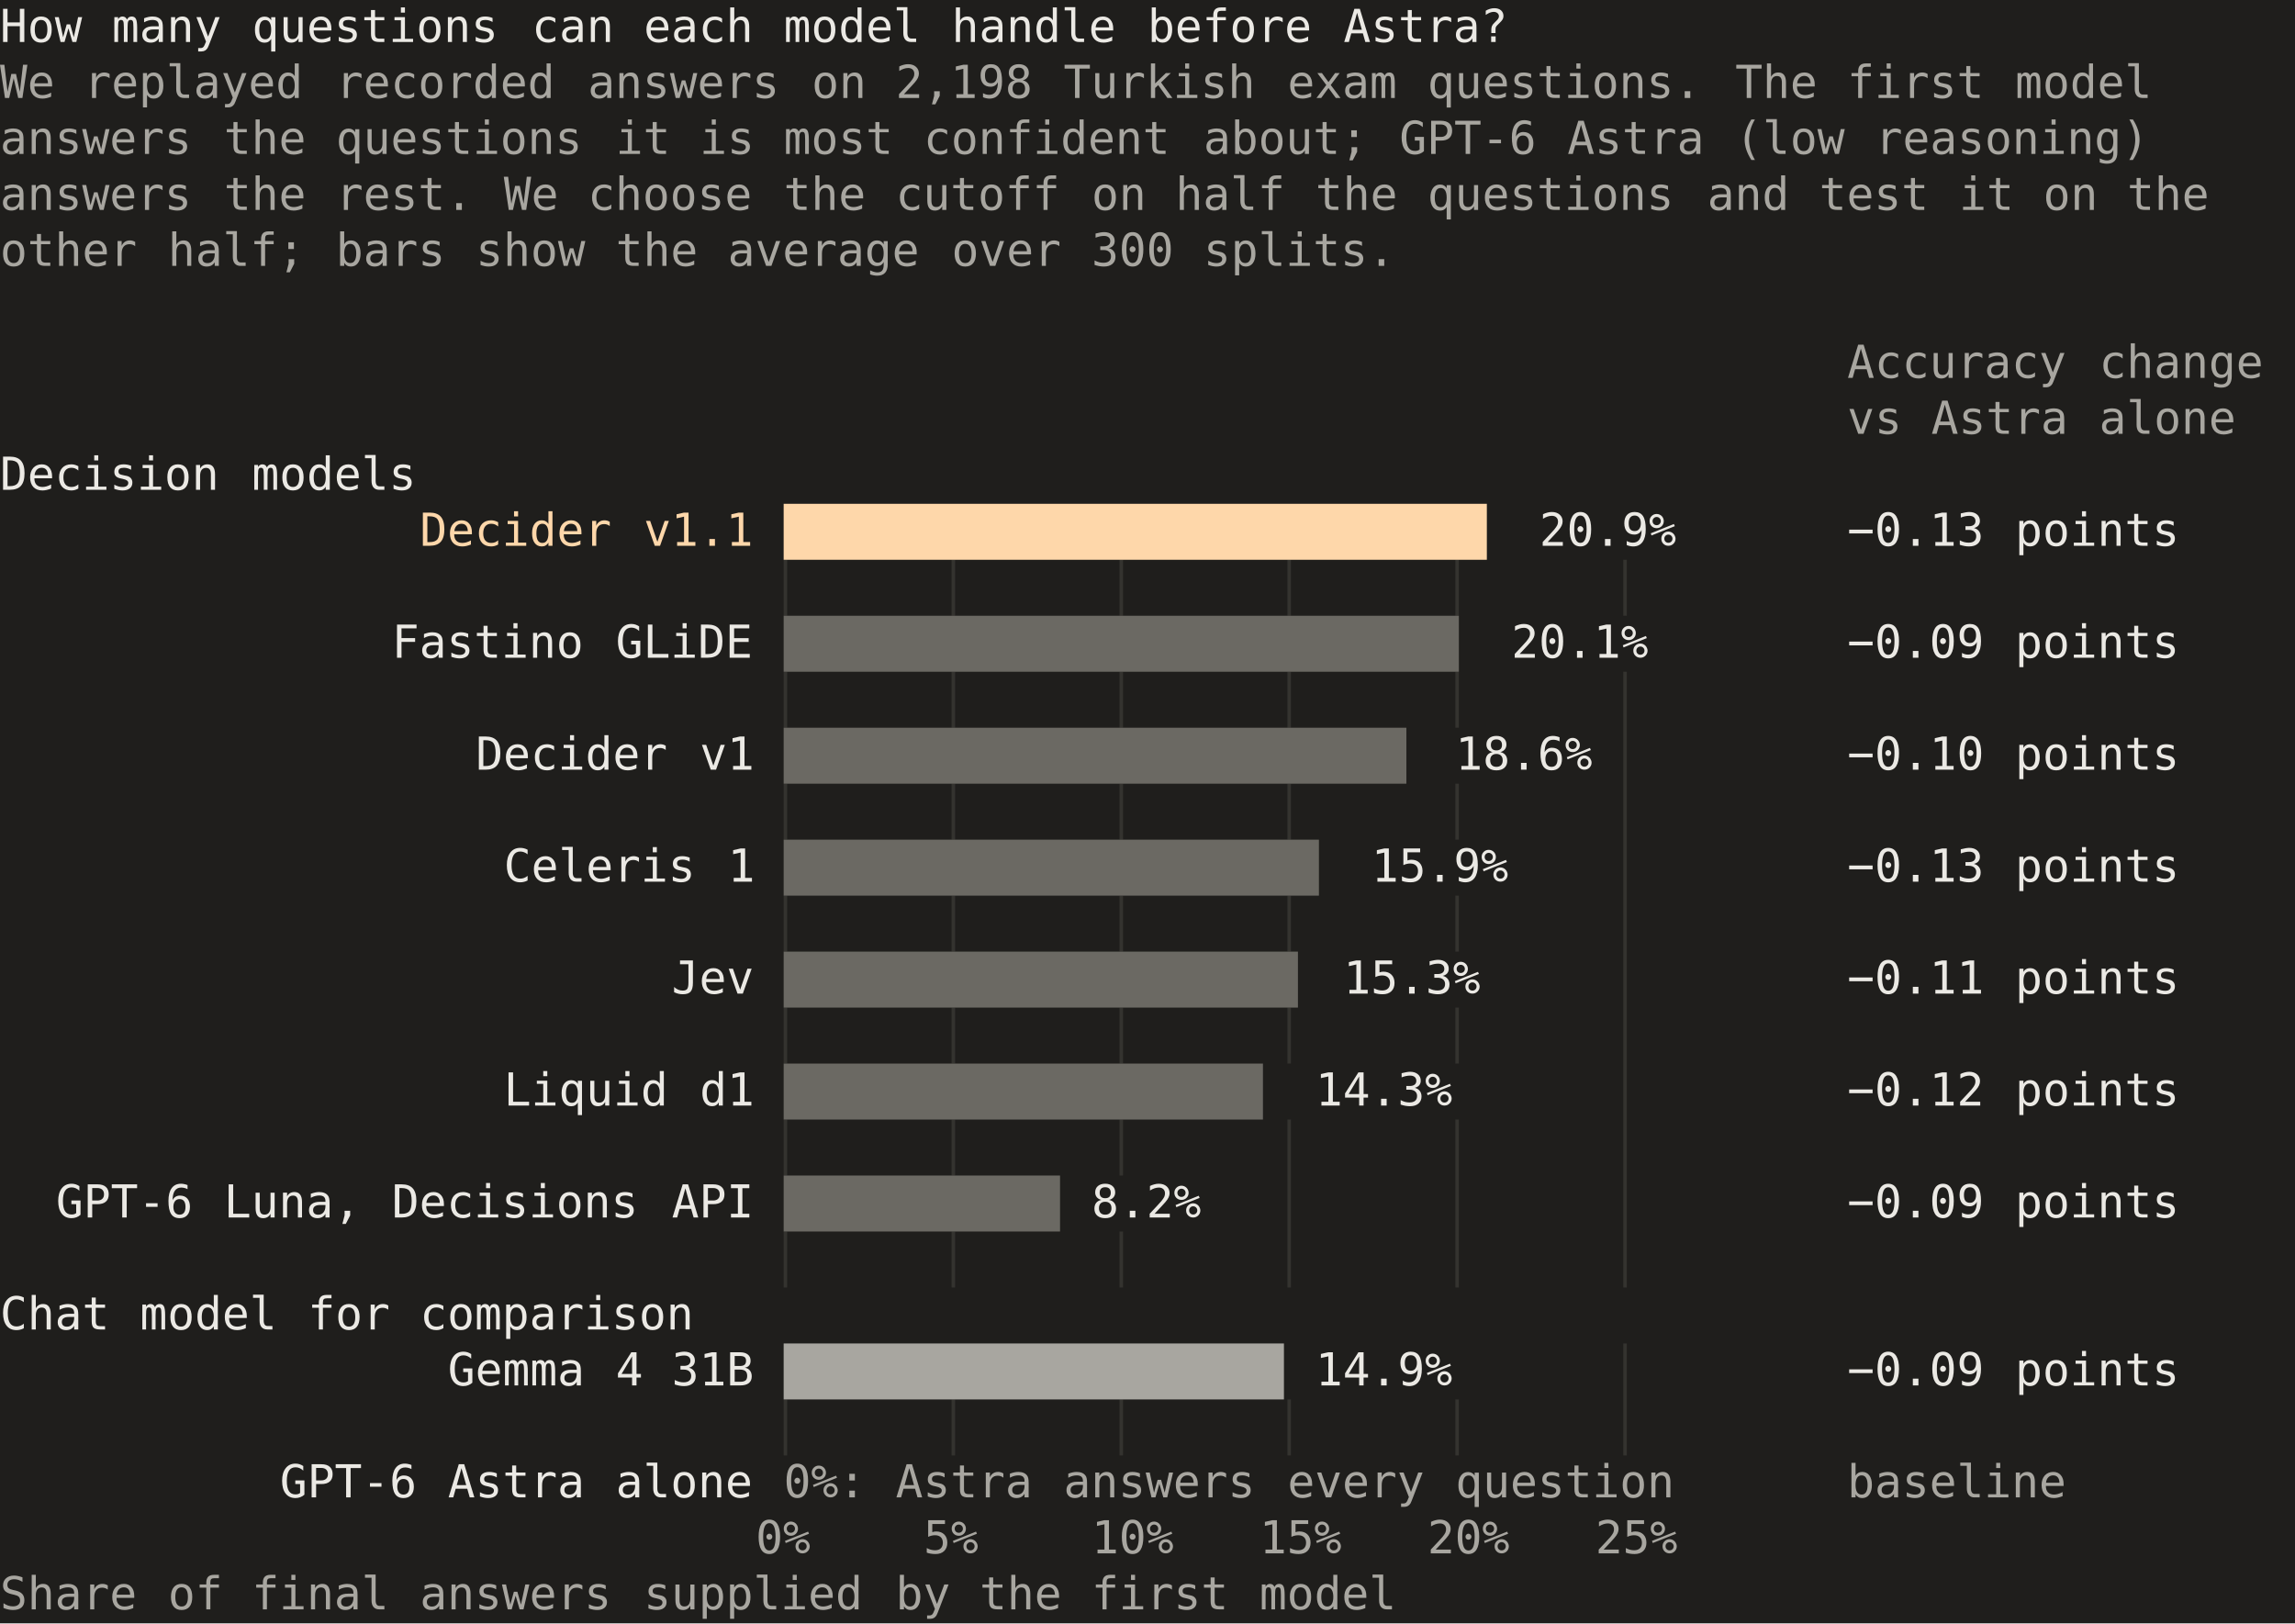
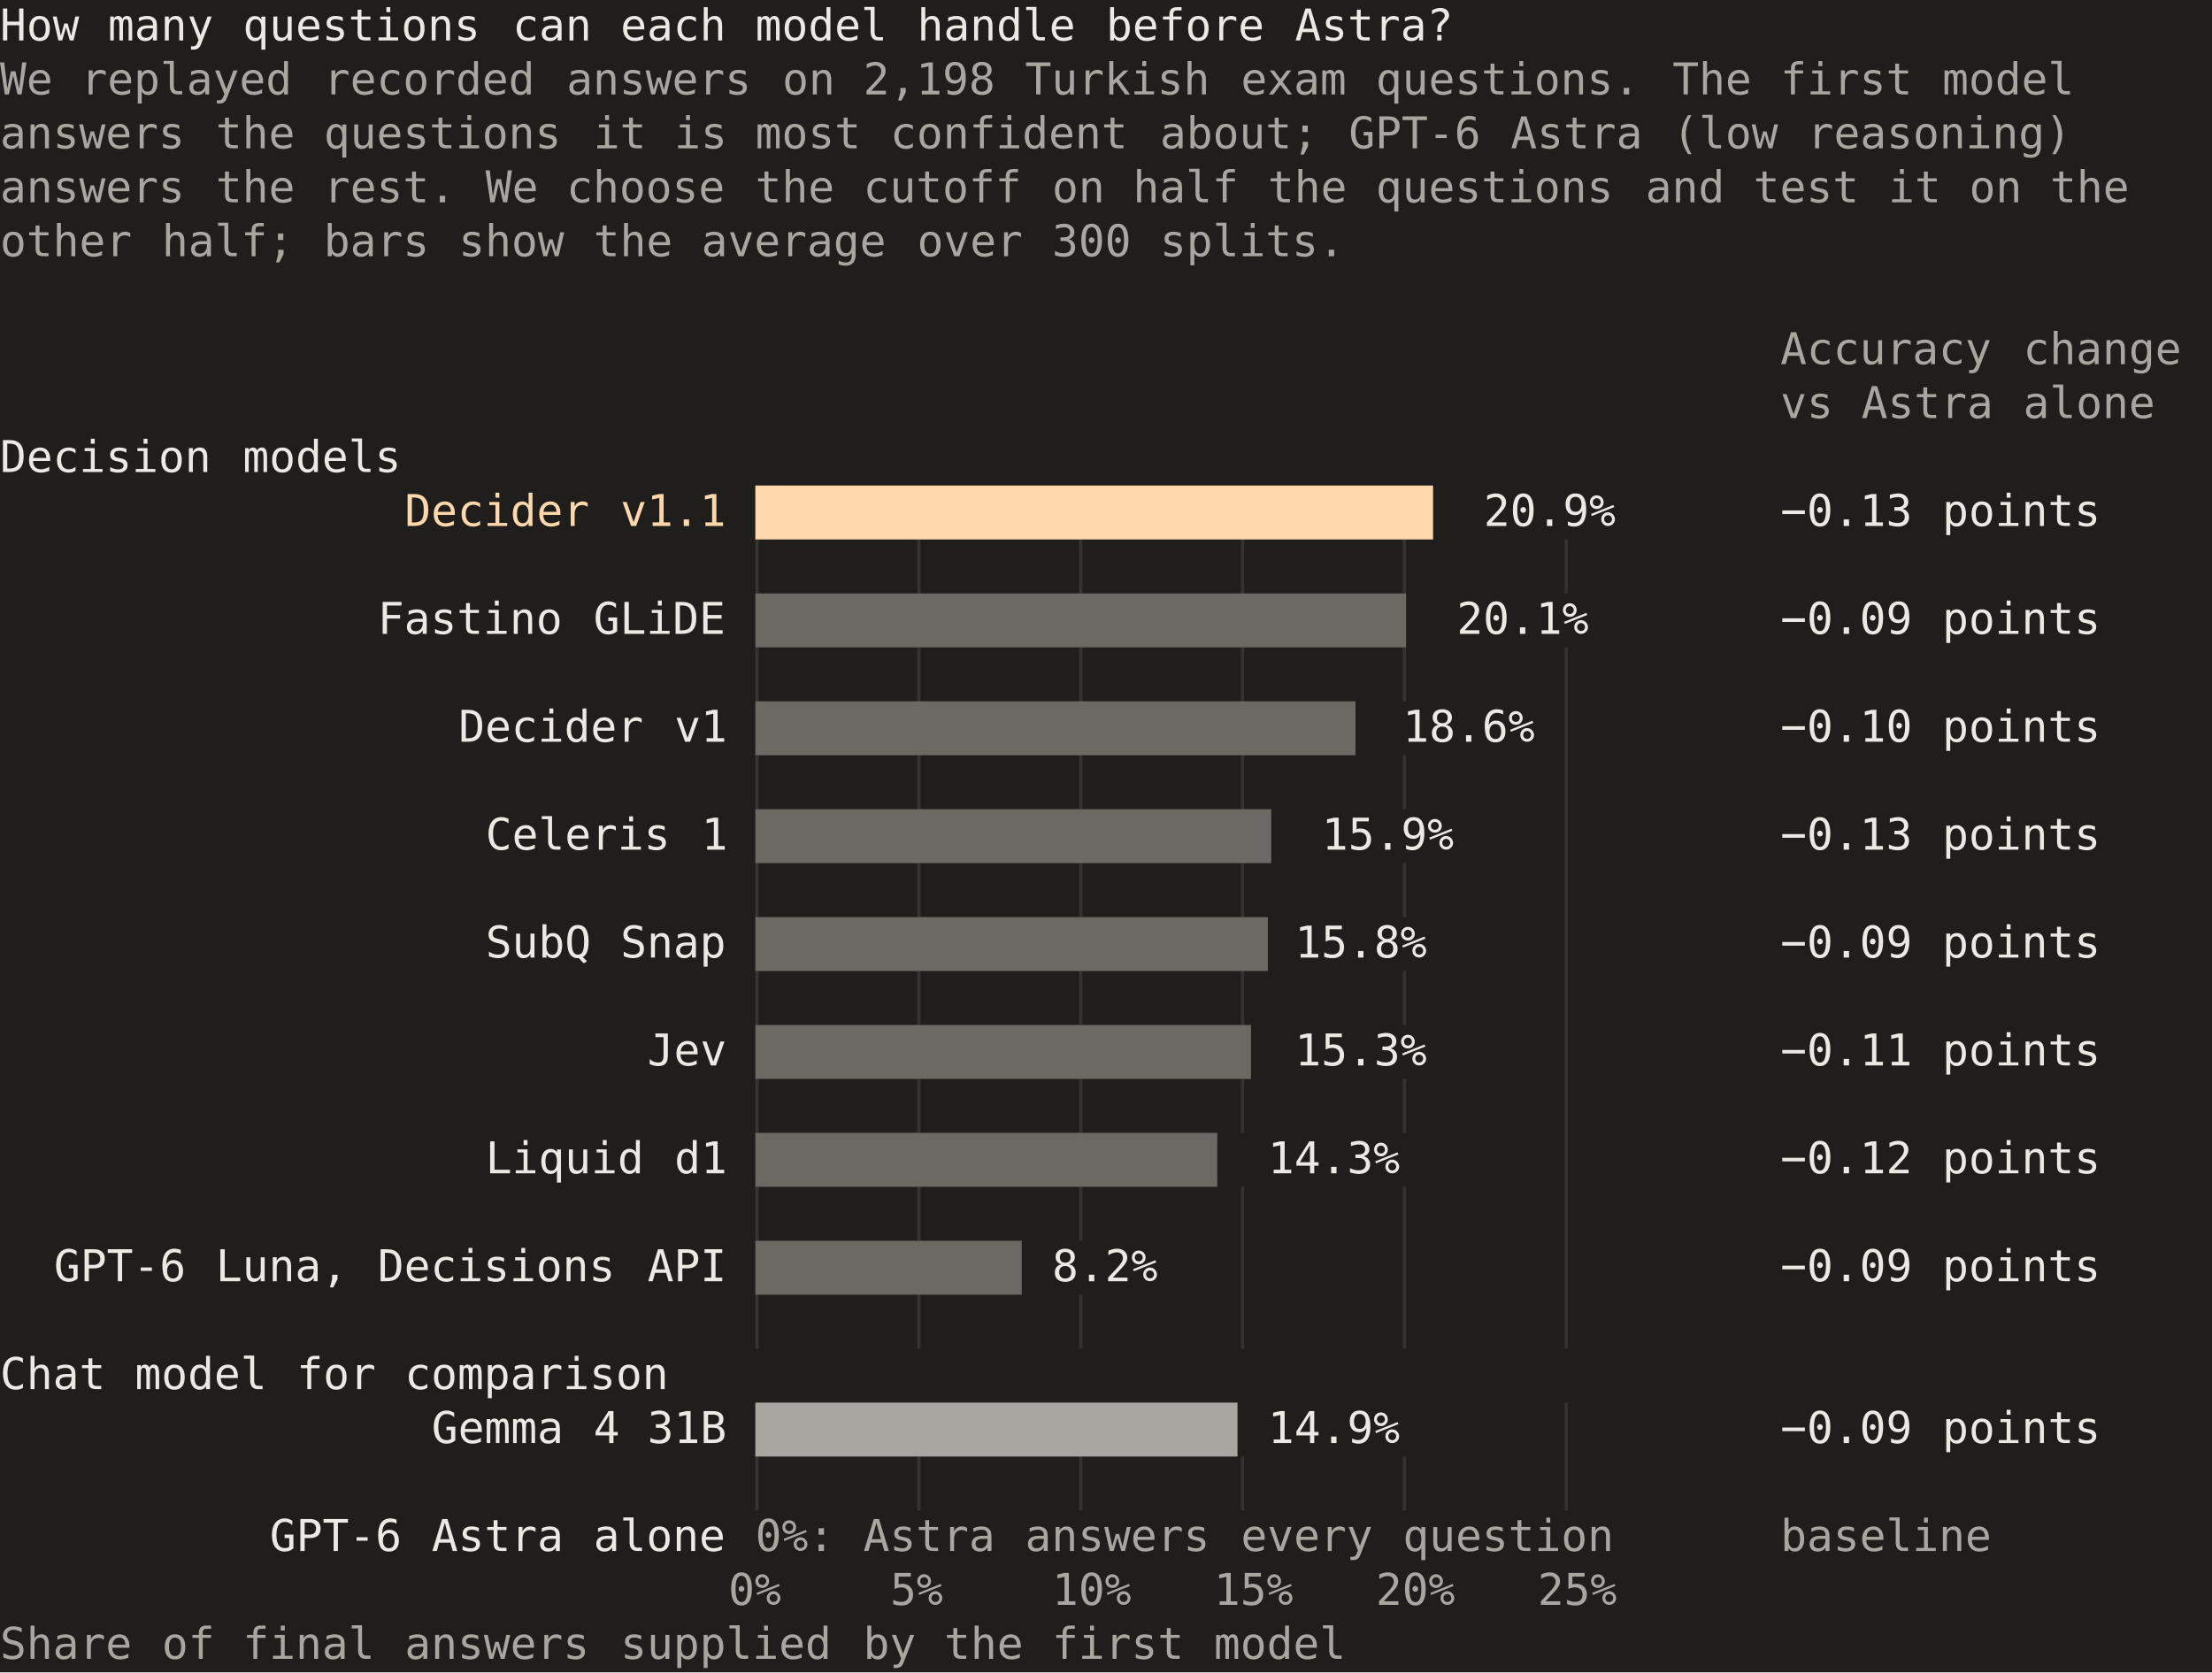
- <svg xmlns="http://www.w3.org/2000/svg" viewBox="0 0 656 464" width="656" height="464" role="img">
+ <svg xmlns="http://www.w3.org/2000/svg" viewBox="0 0 656 496" width="656" height="496" role="img">
  <style>text{font:13px ui-monospace,SFMono-Regular,Menlo,Consolas,"DejaVu Sans Mono",monospace;white-space:pre}</style>
-   <rect width="656" height="464" fill="#1f1e1c" />
-   <path fill="#34332f" d="M224 160h1v16h-1zM272 160h1v16h-1zM320 160h1v16h-1zM368 160h1v16h-1zM416 160h1v16h-1zM464 160h1v16h-1zM224 192h1v16h-1zM272 192h1v16h-1zM320 192h1v16h-1zM368 192h1v16h-1zM416 192h1v16h-1zM464 192h1v16h-1zM464 208h1v16h-1zM224 224h1v16h-1zM272 224h1v16h-1zM320 224h1v16h-1zM368 224h1v16h-1zM416 224h1v16h-1zM464 224h1v16h-1zM464 240h1v16h-1zM224 256h1v16h-1zM272 256h1v16h-1zM320 256h1v16h-1zM368 256h1v16h-1zM416 256h1v16h-1zM464 256h1v16h-1zM464 272h1v16h-1zM224 288h1v16h-1zM272 288h1v16h-1zM320 288h1v16h-1zM368 288h1v16h-1zM416 288h1v16h-1zM464 288h1v16h-1zM464 304h1v16h-1zM224 320h1v16h-1zM272 320h1v16h-1zM320 320h1v16h-1zM368 320h1v16h-1zM416 320h1v16h-1zM464 320h1v16h-1zM368 336h1v16h-1zM416 336h1v16h-1zM464 336h1v16h-1zM224 352h1v16h-1zM272 352h1v16h-1zM320 352h1v16h-1zM368 352h1v16h-1zM416 352h1v16h-1zM464 352h1v16h-1zM464 384h1v16h-1zM224 400h1v16h-1zM272 400h1v16h-1zM320 400h1v16h-1zM368 400h1v16h-1zM416 400h1v16h-1zM464 400h1v16h-1z" />
-   <path fill="#6b6963" d="M224 176h8v16h-8zM232 176h8v16h-8zM240 176h8v16h-8zM248 176h8v16h-8zM256 176h8v16h-8zM264 176h8v16h-8zM272 176h8v16h-8zM280 176h8v16h-8zM288 176h8v16h-8zM296 176h8v16h-8zM304 176h8v16h-8zM312 176h8v16h-8zM320 176h8v16h-8zM328 176h8v16h-8zM336 176h8v16h-8zM344 176h8v16h-8zM352 176h8v16h-8zM360 176h8v16h-8zM368 176h8v16h-8zM376 176h8v16h-8zM384 176h8v16h-8zM392 176h8v16h-8zM400 176h8v16h-8zM408 176h8v16h-8zM416 176h1v16h-1zM224 208h8v16h-8zM232 208h8v16h-8zM240 208h8v16h-8zM248 208h8v16h-8zM256 208h8v16h-8zM264 208h8v16h-8zM272 208h8v16h-8zM280 208h8v16h-8zM288 208h8v16h-8zM296 208h8v16h-8zM304 208h8v16h-8zM312 208h8v16h-8zM320 208h8v16h-8zM328 208h8v16h-8zM336 208h8v16h-8zM344 208h8v16h-8zM352 208h8v16h-8zM360 208h8v16h-8zM368 208h8v16h-8zM376 208h8v16h-8zM384 208h8v16h-8zM392 208h8v16h-8zM400 208h2v16h-2zM224 240h8v16h-8zM232 240h8v16h-8zM240 240h8v16h-8zM248 240h8v16h-8zM256 240h8v16h-8zM264 240h8v16h-8zM272 240h8v16h-8zM280 240h8v16h-8zM288 240h8v16h-8zM296 240h8v16h-8zM304 240h8v16h-8zM312 240h8v16h-8zM320 240h8v16h-8zM328 240h8v16h-8zM336 240h8v16h-8zM344 240h8v16h-8zM352 240h8v16h-8zM360 240h8v16h-8zM368 240h8v16h-8zM376 240h1v16h-1zM224 272h8v16h-8zM232 272h8v16h-8zM240 272h8v16h-8zM248 272h8v16h-8zM256 272h8v16h-8zM264 272h8v16h-8zM272 272h8v16h-8zM280 272h8v16h-8zM288 272h8v16h-8zM296 272h8v16h-8zM304 272h8v16h-8zM312 272h8v16h-8zM320 272h8v16h-8zM328 272h8v16h-8zM336 272h8v16h-8zM344 272h8v16h-8zM352 272h8v16h-8zM360 272h8v16h-8zM368 272h3v16h-3zM224 304h8v16h-8zM232 304h8v16h-8zM240 304h8v16h-8zM248 304h8v16h-8zM256 304h8v16h-8zM264 304h8v16h-8zM272 304h8v16h-8zM280 304h8v16h-8zM288 304h8v16h-8zM296 304h8v16h-8zM304 304h8v16h-8zM312 304h8v16h-8zM320 304h8v16h-8zM328 304h8v16h-8zM336 304h8v16h-8zM344 304h8v16h-8zM352 304h8v16h-8zM360 304h1v16h-1zM224 336h8v16h-8zM232 336h8v16h-8zM240 336h8v16h-8zM248 336h8v16h-8zM256 336h8v16h-8zM264 336h8v16h-8zM272 336h8v16h-8zM280 336h8v16h-8zM288 336h8v16h-8zM296 336h7v16h-7z" />
-   <path fill="#a8a6a0" d="M224 384h8v16h-8zM232 384h8v16h-8zM240 384h8v16h-8zM248 384h8v16h-8zM256 384h8v16h-8zM264 384h8v16h-8zM272 384h8v16h-8zM280 384h8v16h-8zM288 384h8v16h-8zM296 384h8v16h-8zM304 384h8v16h-8zM312 384h8v16h-8zM320 384h8v16h-8zM328 384h8v16h-8zM336 384h8v16h-8zM344 384h8v16h-8zM352 384h8v16h-8zM360 384h7v16h-7z" />
+   <rect width="656" height="496" fill="#1f1e1c" />
+   <path fill="#34332f" d="M224 160h1v16h-1zM272 160h1v16h-1zM320 160h1v16h-1zM368 160h1v16h-1zM416 160h1v16h-1zM464 160h1v16h-1zM224 192h1v16h-1zM272 192h1v16h-1zM320 192h1v16h-1zM368 192h1v16h-1zM416 192h1v16h-1zM464 192h1v16h-1zM464 208h1v16h-1zM224 224h1v16h-1zM272 224h1v16h-1zM320 224h1v16h-1zM368 224h1v16h-1zM416 224h1v16h-1zM464 224h1v16h-1zM464 240h1v16h-1zM224 256h1v16h-1zM272 256h1v16h-1zM320 256h1v16h-1zM368 256h1v16h-1zM416 256h1v16h-1zM464 256h1v16h-1zM464 272h1v16h-1zM224 288h1v16h-1zM272 288h1v16h-1zM320 288h1v16h-1zM368 288h1v16h-1zM416 288h1v16h-1zM464 288h1v16h-1zM464 304h1v16h-1zM224 320h1v16h-1zM272 320h1v16h-1zM320 320h1v16h-1zM368 320h1v16h-1zM416 320h1v16h-1zM464 320h1v16h-1zM464 336h1v16h-1zM224 352h1v16h-1zM272 352h1v16h-1zM320 352h1v16h-1zM368 352h1v16h-1zM416 352h1v16h-1zM464 352h1v16h-1zM368 368h1v16h-1zM416 368h1v16h-1zM464 368h1v16h-1zM224 384h1v16h-1zM272 384h1v16h-1zM320 384h1v16h-1zM368 384h1v16h-1zM416 384h1v16h-1zM464 384h1v16h-1zM464 416h1v16h-1zM224 432h1v16h-1zM272 432h1v16h-1zM320 432h1v16h-1zM368 432h1v16h-1zM416 432h1v16h-1zM464 432h1v16h-1z" />
+   <path fill="#6b6963" d="M224 176h8v16h-8zM232 176h8v16h-8zM240 176h8v16h-8zM248 176h8v16h-8zM256 176h8v16h-8zM264 176h8v16h-8zM272 176h8v16h-8zM280 176h8v16h-8zM288 176h8v16h-8zM296 176h8v16h-8zM304 176h8v16h-8zM312 176h8v16h-8zM320 176h8v16h-8zM328 176h8v16h-8zM336 176h8v16h-8zM344 176h8v16h-8zM352 176h8v16h-8zM360 176h8v16h-8zM368 176h8v16h-8zM376 176h8v16h-8zM384 176h8v16h-8zM392 176h8v16h-8zM400 176h8v16h-8zM408 176h8v16h-8zM416 176h1v16h-1zM224 208h8v16h-8zM232 208h8v16h-8zM240 208h8v16h-8zM248 208h8v16h-8zM256 208h8v16h-8zM264 208h8v16h-8zM272 208h8v16h-8zM280 208h8v16h-8zM288 208h8v16h-8zM296 208h8v16h-8zM304 208h8v16h-8zM312 208h8v16h-8zM320 208h8v16h-8zM328 208h8v16h-8zM336 208h8v16h-8zM344 208h8v16h-8zM352 208h8v16h-8zM360 208h8v16h-8zM368 208h8v16h-8zM376 208h8v16h-8zM384 208h8v16h-8zM392 208h8v16h-8zM400 208h2v16h-2zM224 240h8v16h-8zM232 240h8v16h-8zM240 240h8v16h-8zM248 240h8v16h-8zM256 240h8v16h-8zM264 240h8v16h-8zM272 240h8v16h-8zM280 240h8v16h-8zM288 240h8v16h-8zM296 240h8v16h-8zM304 240h8v16h-8zM312 240h8v16h-8zM320 240h8v16h-8zM328 240h8v16h-8zM336 240h8v16h-8zM344 240h8v16h-8zM352 240h8v16h-8zM360 240h8v16h-8zM368 240h8v16h-8zM376 240h1v16h-1zM224 272h8v16h-8zM232 272h8v16h-8zM240 272h8v16h-8zM248 272h8v16h-8zM256 272h8v16h-8zM264 272h8v16h-8zM272 272h8v16h-8zM280 272h8v16h-8zM288 272h8v16h-8zM296 272h8v16h-8zM304 272h8v16h-8zM312 272h8v16h-8zM320 272h8v16h-8zM328 272h8v16h-8zM336 272h8v16h-8zM344 272h8v16h-8zM352 272h8v16h-8zM360 272h8v16h-8zM368 272h8v16h-8zM224 304h8v16h-8zM232 304h8v16h-8zM240 304h8v16h-8zM248 304h8v16h-8zM256 304h8v16h-8zM264 304h8v16h-8zM272 304h8v16h-8zM280 304h8v16h-8zM288 304h8v16h-8zM296 304h8v16h-8zM304 304h8v16h-8zM312 304h8v16h-8zM320 304h8v16h-8zM328 304h8v16h-8zM336 304h8v16h-8zM344 304h8v16h-8zM352 304h8v16h-8zM360 304h8v16h-8zM368 304h3v16h-3zM224 336h8v16h-8zM232 336h8v16h-8zM240 336h8v16h-8zM248 336h8v16h-8zM256 336h8v16h-8zM264 336h8v16h-8zM272 336h8v16h-8zM280 336h8v16h-8zM288 336h8v16h-8zM296 336h8v16h-8zM304 336h8v16h-8zM312 336h8v16h-8zM320 336h8v16h-8zM328 336h8v16h-8zM336 336h8v16h-8zM344 336h8v16h-8zM352 336h8v16h-8zM360 336h1v16h-1zM224 368h8v16h-8zM232 368h8v16h-8zM240 368h8v16h-8zM248 368h8v16h-8zM256 368h8v16h-8zM264 368h8v16h-8zM272 368h8v16h-8zM280 368h8v16h-8zM288 368h8v16h-8zM296 368h7v16h-7z" />
+   <path fill="#a8a6a0" d="M224 416h8v16h-8zM232 416h8v16h-8zM240 416h8v16h-8zM248 416h8v16h-8zM256 416h8v16h-8zM264 416h8v16h-8zM272 416h8v16h-8zM280 416h8v16h-8zM288 416h8v16h-8zM296 416h8v16h-8zM304 416h8v16h-8zM312 416h8v16h-8zM320 416h8v16h-8zM328 416h8v16h-8zM336 416h8v16h-8zM344 416h8v16h-8zM352 416h8v16h-8zM360 416h7v16h-7z" />
  <path fill="#fed7aa" d="M224 144h8v16h-8zM232 144h8v16h-8zM240 144h8v16h-8zM248 144h8v16h-8zM256 144h8v16h-8zM264 144h8v16h-8zM272 144h8v16h-8zM280 144h8v16h-8zM288 144h8v16h-8zM296 144h8v16h-8zM304 144h8v16h-8zM312 144h8v16h-8zM320 144h8v16h-8zM328 144h8v16h-8zM336 144h8v16h-8zM344 144h8v16h-8zM352 144h8v16h-8zM360 144h8v16h-8zM368 144h8v16h-8zM376 144h8v16h-8zM384 144h8v16h-8zM392 144h8v16h-8zM400 144h8v16h-8zM408 144h8v16h-8zM416 144h8v16h-8zM424 144h1v16h-1z" />
  <text x="0 8 16" y="12" fill="#ebe9e4" font-weight="600">How</text>
  <text x="32 40 48 56" y="12" fill="#ebe9e4" font-weight="600">many</text>
  <text x="72 80 88 96 104 112 120 128 136" y="12" fill="#ebe9e4" font-weight="600">questions</text>
  <text x="152 160 168" y="12" fill="#ebe9e4" font-weight="600">can</text>
  <text x="184 192 200 208" y="12" fill="#ebe9e4" font-weight="600">each</text>
  <text x="224 232 240 248 256" y="12" fill="#ebe9e4" font-weight="600">model</text>
  <text x="272 280 288 296 304 312" y="12" fill="#ebe9e4" font-weight="600">handle</text>
  <text x="328 336 344 352 360 368" y="12" fill="#ebe9e4" font-weight="600">before</text>
  <text x="384 392 400 408 416 424" y="12" fill="#ebe9e4" font-weight="600">Astra?</text>
  <text x="0 8" y="28" fill="#a8a6a0">We</text>
  <text x="24 32 40 48 56 64 72 80" y="28" fill="#a8a6a0">replayed</text>
  <text x="96 104 112 120 128 136 144 152" y="28" fill="#a8a6a0">recorded</text>
  <text x="168 176 184 192 200 208 216" y="28" fill="#a8a6a0">answers</text>
  <text x="232 240" y="28" fill="#a8a6a0">on</text>
  <text x="256 264 272 280 288" y="28" fill="#a8a6a0">2,198</text>
  <text x="304 312 320 328 336 344 352" y="28" fill="#a8a6a0">Turkish</text>
  <text x="368 376 384 392" y="28" fill="#a8a6a0">exam</text>
  <text x="408 416 424 432 440 448 456 464 472 480" y="28" fill="#a8a6a0">questions.</text>
  <text x="496 504 512" y="28" fill="#a8a6a0">The</text>
  <text x="528 536 544 552 560" y="28" fill="#a8a6a0">first</text>
  <text x="576 584 592 600 608" y="28" fill="#a8a6a0">model</text>
  <text x="0 8 16 24 32 40 48" y="44" fill="#a8a6a0">answers</text>
  <text x="64 72 80" y="44" fill="#a8a6a0">the</text>
  <text x="96 104 112 120 128 136 144 152 160" y="44" fill="#a8a6a0">questions</text>
  <text x="176 184" y="44" fill="#a8a6a0">it</text>
  <text x="200 208" y="44" fill="#a8a6a0">is</text>
  <text x="224 232 240 248" y="44" fill="#a8a6a0">most</text>
  <text x="264 272 280 288 296 304 312 320 328" y="44" fill="#a8a6a0">confident</text>
  <text x="344 352 360 368 376 384" y="44" fill="#a8a6a0">about;</text>
  <text x="400 408 416 424 432" y="44" fill="#a8a6a0">GPT-6</text>
  <text x="448 456 464 472 480" y="44" fill="#a8a6a0">Astra</text>
  <text x="496 504 512 520" y="44" fill="#a8a6a0">(low</text>
  <text x="536 544 552 560 568 576 584 592 600 608" y="44" fill="#a8a6a0">reasoning)</text>
  <text x="0 8 16 24 32 40 48" y="60" fill="#a8a6a0">answers</text>
  <text x="64 72 80" y="60" fill="#a8a6a0">the</text>
  <text x="96 104 112 120 128" y="60" fill="#a8a6a0">rest.</text>
  <text x="144 152" y="60" fill="#a8a6a0">We</text>
  <text x="168 176 184 192 200 208" y="60" fill="#a8a6a0">choose</text>
  <text x="224 232 240" y="60" fill="#a8a6a0">the</text>
  <text x="256 264 272 280 288 296" y="60" fill="#a8a6a0">cutoff</text>
  <text x="312 320" y="60" fill="#a8a6a0">on</text>
  <text x="336 344 352 360" y="60" fill="#a8a6a0">half</text>
  <text x="376 384 392" y="60" fill="#a8a6a0">the</text>
  <text x="408 416 424 432 440 448 456 464 472" y="60" fill="#a8a6a0">questions</text>
  <text x="488 496 504" y="60" fill="#a8a6a0">and</text>
  <text x="520 528 536 544" y="60" fill="#a8a6a0">test</text>
  <text x="560 568" y="60" fill="#a8a6a0">it</text>
  <text x="584 592" y="60" fill="#a8a6a0">on</text>
  <text x="608 616 624" y="60" fill="#a8a6a0">the</text>
  <text x="0 8 16 24 32" y="76" fill="#a8a6a0">other</text>
  <text x="48 56 64 72 80" y="76" fill="#a8a6a0">half;</text>
  <text x="96 104 112 120" y="76" fill="#a8a6a0">bars</text>
  <text x="136 144 152 160" y="76" fill="#a8a6a0">show</text>
  <text x="176 184 192" y="76" fill="#a8a6a0">the</text>
  <text x="208 216 224 232 240 248 256" y="76" fill="#a8a6a0">average</text>
  <text x="272 280 288 296" y="76" fill="#a8a6a0">over</text>
  <text x="312 320 328" y="76" fill="#a8a6a0">300</text>
  <text x="344 352 360 368 376 384 392" y="76" fill="#a8a6a0">splits.</text>
  <text x="528 536 544 552 560 568 576 584" y="108" fill="#a8a6a0">Accuracy</text>
  <text x="600 608 616 624 632 640" y="108" fill="#a8a6a0">change</text>
  <text x="528 536" y="124" fill="#a8a6a0">vs</text>
  <text x="552 560 568 576 584" y="124" fill="#a8a6a0">Astra</text>
  <text x="600 608 616 624 632" y="124" fill="#a8a6a0">alone</text>
  <text x="0 8 16 24 32 40 48 56" y="140" fill="#ebe9e4" font-weight="600">Decision</text>
  <text x="72 80 88 96 104 112" y="140" fill="#ebe9e4" font-weight="600">models</text>
  <text x="120 128 136 144 152 160 168" y="156" fill="#fed7aa" font-weight="600">Decider</text>
  <text x="184 192 200 208" y="156" fill="#fed7aa" font-weight="600">v1.1</text>
  <text x="440 448 456 464 472" y="156" fill="#ebe9e4" font-weight="600">20.9%</text>
  <text x="528 536 544 552 560" y="156" fill="#ebe9e4">−0.13</text>
  <text x="576 584 592 600 608 616" y="156" fill="#ebe9e4">points</text>
  <text x="112 120 128 136 144 152 160" y="188" fill="#ebe9e4">Fastino</text>
  <text x="176 184 192 200 208" y="188" fill="#ebe9e4">GLiDE</text>
  <text x="432 440 448 456 464" y="188" fill="#ebe9e4">20.1%</text>
  <text x="528 536 544 552 560" y="188" fill="#ebe9e4">−0.09</text>
  <text x="576 584 592 600 608 616" y="188" fill="#ebe9e4">points</text>
  <text x="136 144 152 160 168 176 184" y="220" fill="#ebe9e4">Decider</text>
  <text x="200 208" y="220" fill="#ebe9e4">v1</text>
  <text x="416 424 432 440 448" y="220" fill="#ebe9e4">18.6%</text>
  <text x="528 536 544 552 560" y="220" fill="#ebe9e4">−0.10</text>
  <text x="576 584 592 600 608 616" y="220" fill="#ebe9e4">points</text>
  <text x="144 152 160 168 176 184 192" y="252" fill="#ebe9e4">Celeris</text>
  <text x="208" y="252" fill="#ebe9e4">1</text>
  <text x="392 400 408 416 424" y="252" fill="#ebe9e4">15.9%</text>
  <text x="528 536 544 552 560" y="252" fill="#ebe9e4">−0.13</text>
  <text x="576 584 592 600 608 616" y="252" fill="#ebe9e4">points</text>
-   <text x="192 200 208" y="284" fill="#ebe9e4">Jev</text>
-   <text x="384 392 400 408 416" y="284" fill="#ebe9e4">15.3%</text>
-   <text x="528 536 544 552 560" y="284" fill="#ebe9e4">−0.11</text>
+   <text x="144 152 160 168" y="284" fill="#ebe9e4">SubQ</text>
+   <text x="184 192 200 208" y="284" fill="#ebe9e4">Snap</text>
+   <text x="384 392 400 408 416" y="284" fill="#ebe9e4">15.8%</text>
+   <text x="528 536 544 552 560" y="284" fill="#ebe9e4">−0.09</text>
  <text x="576 584 592 600 608 616" y="284" fill="#ebe9e4">points</text>
-   <text x="144 152 160 168 176 184" y="316" fill="#ebe9e4">Liquid</text>
-   <text x="200 208" y="316" fill="#ebe9e4">d1</text>
-   <text x="376 384 392 400 408" y="316" fill="#ebe9e4">14.3%</text>
-   <text x="528 536 544 552 560" y="316" fill="#ebe9e4">−0.12</text>
+   <text x="192 200 208" y="316" fill="#ebe9e4">Jev</text>
+   <text x="384 392 400 408 416" y="316" fill="#ebe9e4">15.3%</text>
+   <text x="528 536 544 552 560" y="316" fill="#ebe9e4">−0.11</text>
  <text x="576 584 592 600 608 616" y="316" fill="#ebe9e4">points</text>
-   <text x="16 24 32 40 48" y="348" fill="#ebe9e4">GPT-6</text>
-   <text x="64 72 80 88 96" y="348" fill="#ebe9e4">Luna,</text>
-   <text x="112 120 128 136 144 152 160 168 176" y="348" fill="#ebe9e4">Decisions</text>
-   <text x="192 200 208" y="348" fill="#ebe9e4">API</text>
-   <text x="312 320 328 336" y="348" fill="#ebe9e4">8.2%</text>
-   <text x="528 536 544 552 560" y="348" fill="#ebe9e4">−0.09</text>
+   <text x="144 152 160 168 176 184" y="348" fill="#ebe9e4">Liquid</text>
+   <text x="200 208" y="348" fill="#ebe9e4">d1</text>
+   <text x="376 384 392 400 408" y="348" fill="#ebe9e4">14.3%</text>
+   <text x="528 536 544 552 560" y="348" fill="#ebe9e4">−0.12</text>
  <text x="576 584 592 600 608 616" y="348" fill="#ebe9e4">points</text>
-   <text x="0 8 16 24" y="380" fill="#ebe9e4" font-weight="600">Chat</text>
-   <text x="40 48 56 64 72" y="380" fill="#ebe9e4" font-weight="600">model</text>
-   <text x="88 96 104" y="380" fill="#ebe9e4" font-weight="600">for</text>
-   <text x="120 128 136 144 152 160 168 176 184 192" y="380" fill="#ebe9e4" font-weight="600">comparison</text>
-   <text x="128 136 144 152 160" y="396" fill="#ebe9e4">Gemma</text>
-   <text x="176" y="396" fill="#ebe9e4">4</text>
-   <text x="192 200 208" y="396" fill="#ebe9e4">31B</text>
-   <text x="376 384 392 400 408" y="396" fill="#ebe9e4">14.9%</text>
-   <text x="528 536 544 552 560" y="396" fill="#ebe9e4">−0.09</text>
-   <text x="576 584 592 600 608 616" y="396" fill="#ebe9e4">points</text>
-   <text x="80 88 96 104 112" y="428" fill="#ebe9e4">GPT-6</text>
-   <text x="128 136 144 152 160" y="428" fill="#ebe9e4">Astra</text>
-   <text x="176 184 192 200 208" y="428" fill="#ebe9e4">alone</text>
-   <text x="224 232 240" y="428" fill="#a8a6a0">0%:</text>
-   <text x="256 264 272 280 288" y="428" fill="#a8a6a0">Astra</text>
-   <text x="304 312 320 328 336 344 352" y="428" fill="#a8a6a0">answers</text>
-   <text x="368 376 384 392 400" y="428" fill="#a8a6a0">every</text>
-   <text x="416 424 432 440 448 456 464 472" y="428" fill="#a8a6a0">question</text>
-   <text x="528 536 544 552 560 568 576 584" y="428" fill="#a8a6a0">baseline</text>
-   <text x="216 224" y="444" fill="#a8a6a0">0%</text>
-   <text x="264 272" y="444" fill="#a8a6a0">5%</text>
-   <text x="312 320 328" y="444" fill="#a8a6a0">10%</text>
-   <text x="360 368 376" y="444" fill="#a8a6a0">15%</text>
-   <text x="408 416 424" y="444" fill="#a8a6a0">20%</text>
-   <text x="456 464 472" y="444" fill="#a8a6a0">25%</text>
-   <text x="0 8 16 24 32" y="460" fill="#a8a6a0">Share</text>
-   <text x="48 56" y="460" fill="#a8a6a0">of</text>
-   <text x="72 80 88 96 104" y="460" fill="#a8a6a0">final</text>
-   <text x="120 128 136 144 152 160 168" y="460" fill="#a8a6a0">answers</text>
-   <text x="184 192 200 208 216 224 232 240" y="460" fill="#a8a6a0">supplied</text>
-   <text x="256 264" y="460" fill="#a8a6a0">by</text>
-   <text x="280 288 296" y="460" fill="#a8a6a0">the</text>
-   <text x="312 320 328 336 344" y="460" fill="#a8a6a0">first</text>
-   <text x="360 368 376 384 392" y="460" fill="#a8a6a0">model</text>
+   <text x="16 24 32 40 48" y="380" fill="#ebe9e4">GPT-6</text>
+   <text x="64 72 80 88 96" y="380" fill="#ebe9e4">Luna,</text>
+   <text x="112 120 128 136 144 152 160 168 176" y="380" fill="#ebe9e4">Decisions</text>
+   <text x="192 200 208" y="380" fill="#ebe9e4">API</text>
+   <text x="312 320 328 336" y="380" fill="#ebe9e4">8.2%</text>
+   <text x="528 536 544 552 560" y="380" fill="#ebe9e4">−0.09</text>
+   <text x="576 584 592 600 608 616" y="380" fill="#ebe9e4">points</text>
+   <text x="0 8 16 24" y="412" fill="#ebe9e4" font-weight="600">Chat</text>
+   <text x="40 48 56 64 72" y="412" fill="#ebe9e4" font-weight="600">model</text>
+   <text x="88 96 104" y="412" fill="#ebe9e4" font-weight="600">for</text>
+   <text x="120 128 136 144 152 160 168 176 184 192" y="412" fill="#ebe9e4" font-weight="600">comparison</text>
+   <text x="128 136 144 152 160" y="428" fill="#ebe9e4">Gemma</text>
+   <text x="176" y="428" fill="#ebe9e4">4</text>
+   <text x="192 200 208" y="428" fill="#ebe9e4">31B</text>
+   <text x="376 384 392 400 408" y="428" fill="#ebe9e4">14.9%</text>
+   <text x="528 536 544 552 560" y="428" fill="#ebe9e4">−0.09</text>
+   <text x="576 584 592 600 608 616" y="428" fill="#ebe9e4">points</text>
+   <text x="80 88 96 104 112" y="460" fill="#ebe9e4">GPT-6</text>
+   <text x="128 136 144 152 160" y="460" fill="#ebe9e4">Astra</text>
+   <text x="176 184 192 200 208" y="460" fill="#ebe9e4">alone</text>
+   <text x="224 232 240" y="460" fill="#a8a6a0">0%:</text>
+   <text x="256 264 272 280 288" y="460" fill="#a8a6a0">Astra</text>
+   <text x="304 312 320 328 336 344 352" y="460" fill="#a8a6a0">answers</text>
+   <text x="368 376 384 392 400" y="460" fill="#a8a6a0">every</text>
+   <text x="416 424 432 440 448 456 464 472" y="460" fill="#a8a6a0">question</text>
+   <text x="528 536 544 552 560 568 576 584" y="460" fill="#a8a6a0">baseline</text>
+   <text x="216 224" y="476" fill="#a8a6a0">0%</text>
+   <text x="264 272" y="476" fill="#a8a6a0">5%</text>
+   <text x="312 320 328" y="476" fill="#a8a6a0">10%</text>
+   <text x="360 368 376" y="476" fill="#a8a6a0">15%</text>
+   <text x="408 416 424" y="476" fill="#a8a6a0">20%</text>
+   <text x="456 464 472" y="476" fill="#a8a6a0">25%</text>
+   <text x="0 8 16 24 32" y="492" fill="#a8a6a0">Share</text>
+   <text x="48 56" y="492" fill="#a8a6a0">of</text>
+   <text x="72 80 88 96 104" y="492" fill="#a8a6a0">final</text>
+   <text x="120 128 136 144 152 160 168" y="492" fill="#a8a6a0">answers</text>
+   <text x="184 192 200 208 216 224 232 240" y="492" fill="#a8a6a0">supplied</text>
+   <text x="256 264" y="492" fill="#a8a6a0">by</text>
+   <text x="280 288 296" y="492" fill="#a8a6a0">the</text>
+   <text x="312 320 328 336 344" y="492" fill="#a8a6a0">first</text>
+   <text x="360 368 376 384 392" y="492" fill="#a8a6a0">model</text>
</svg>
